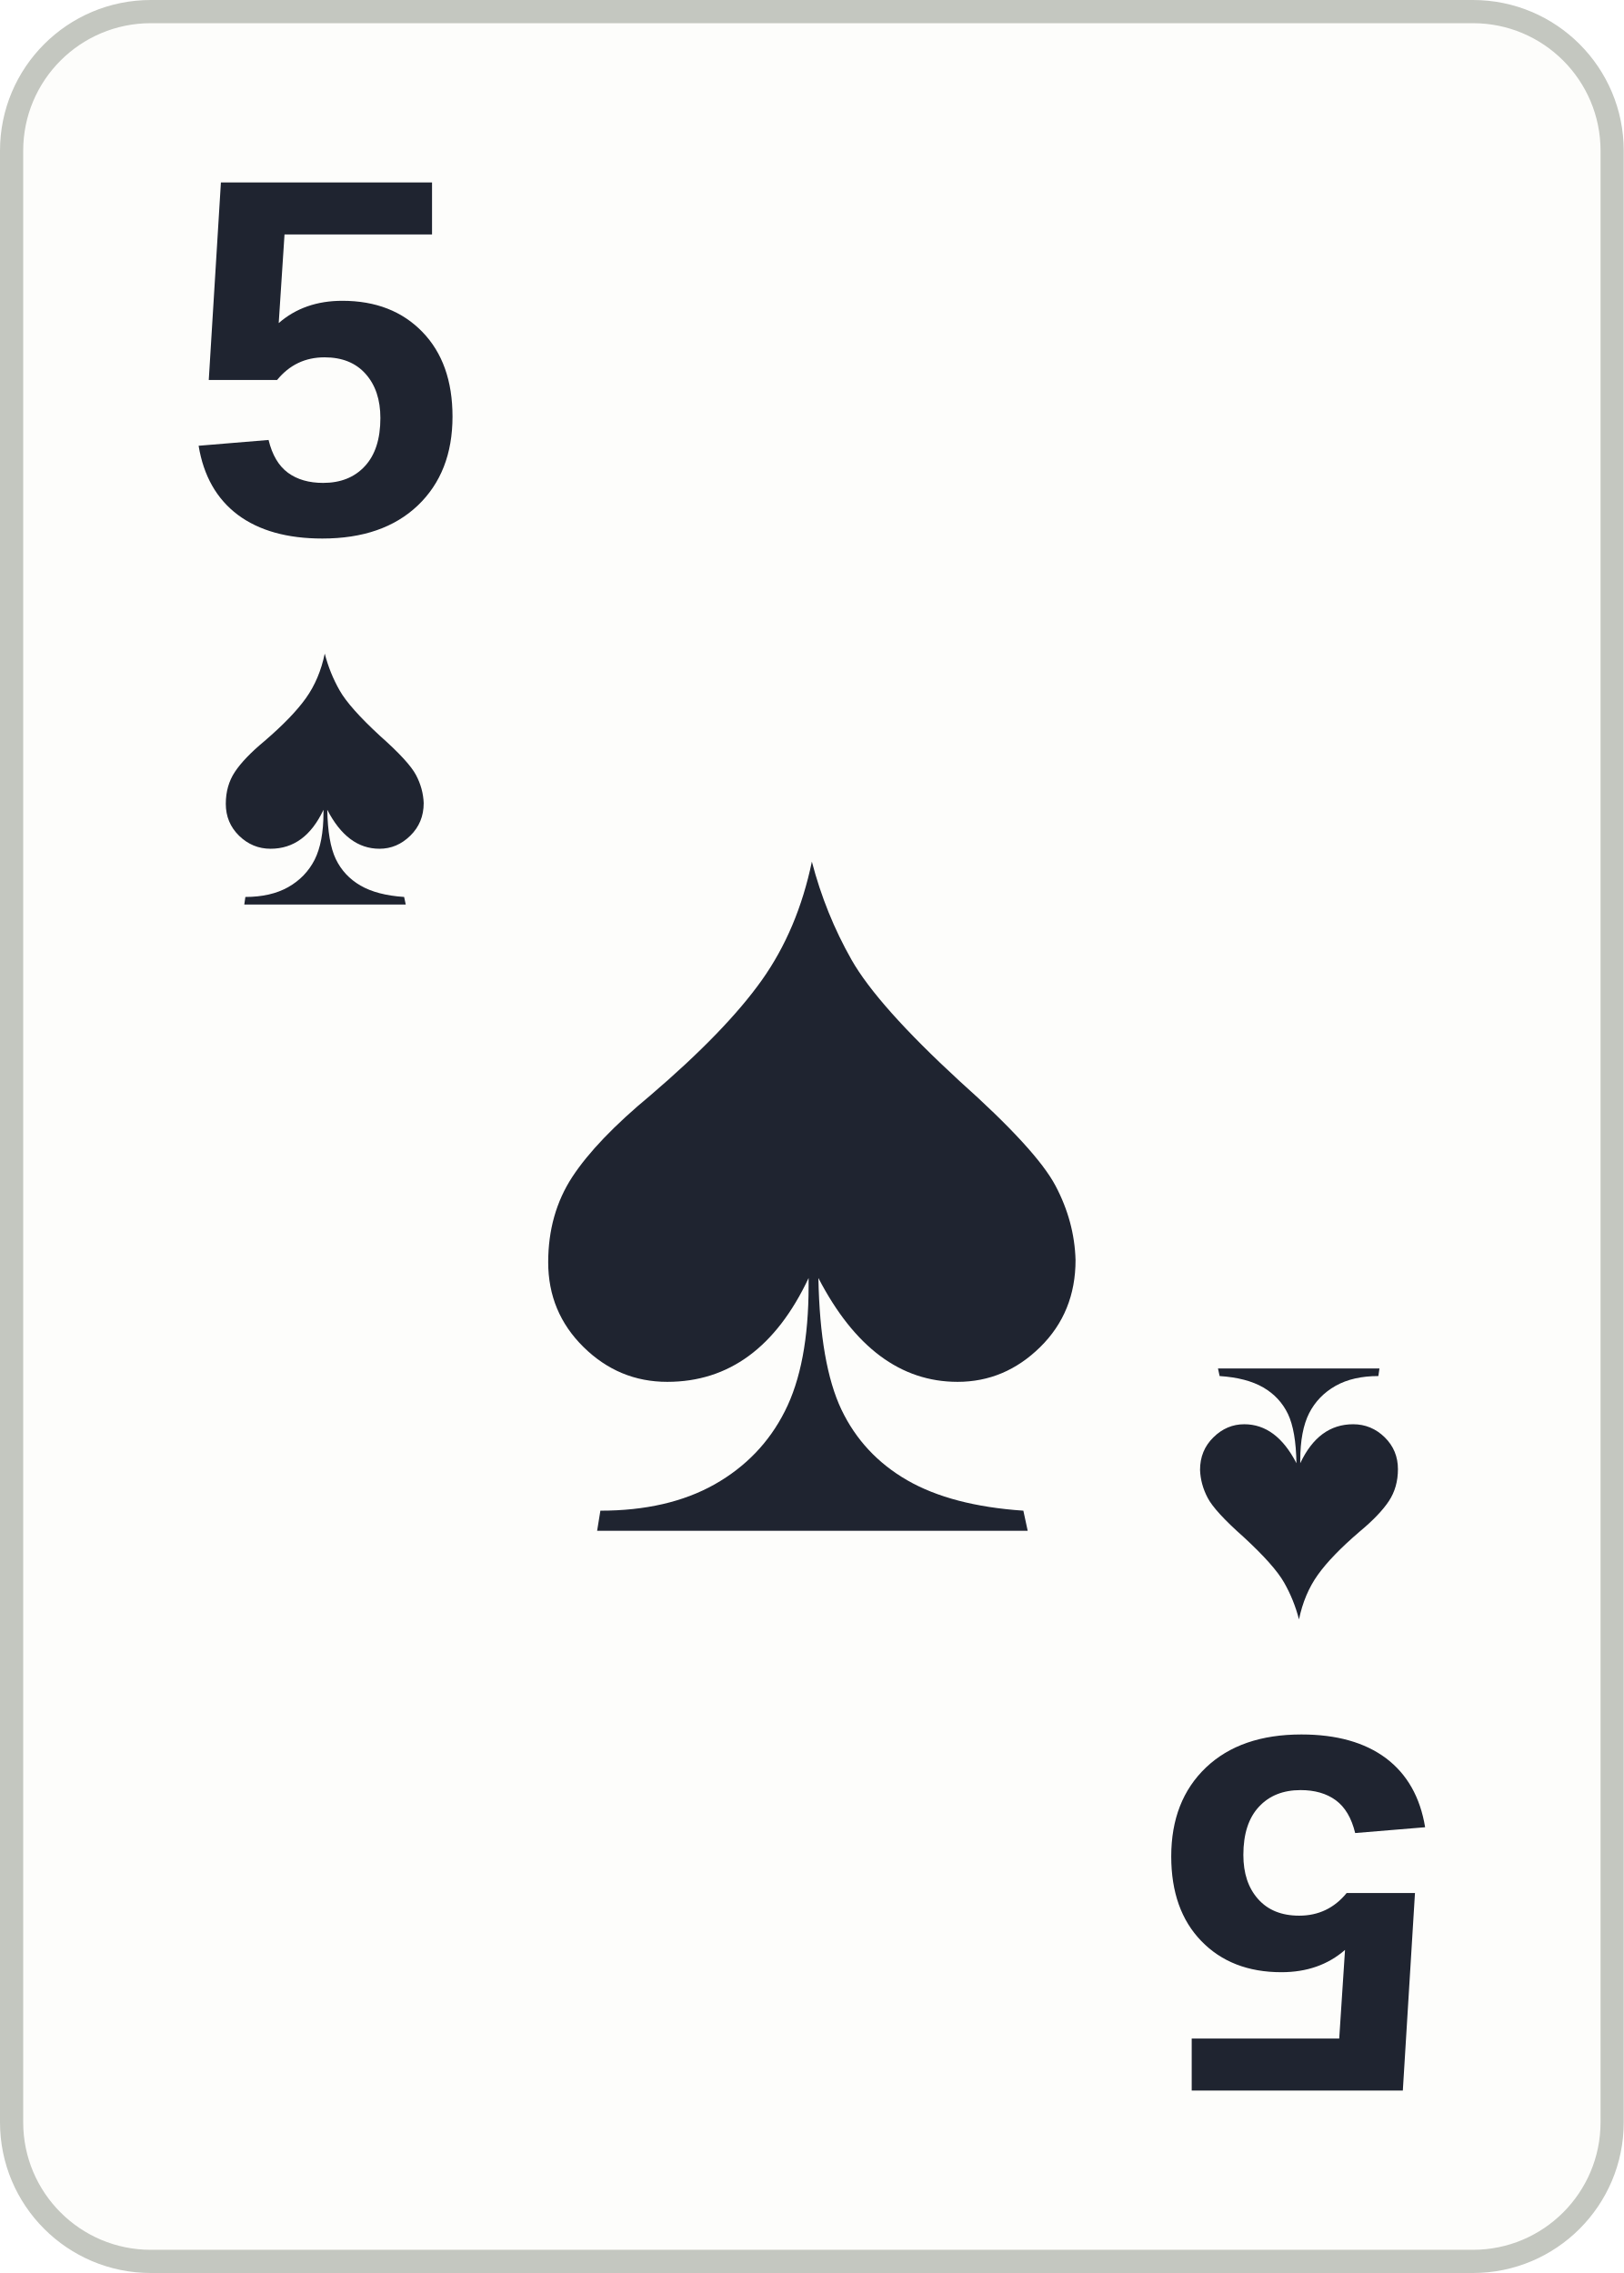
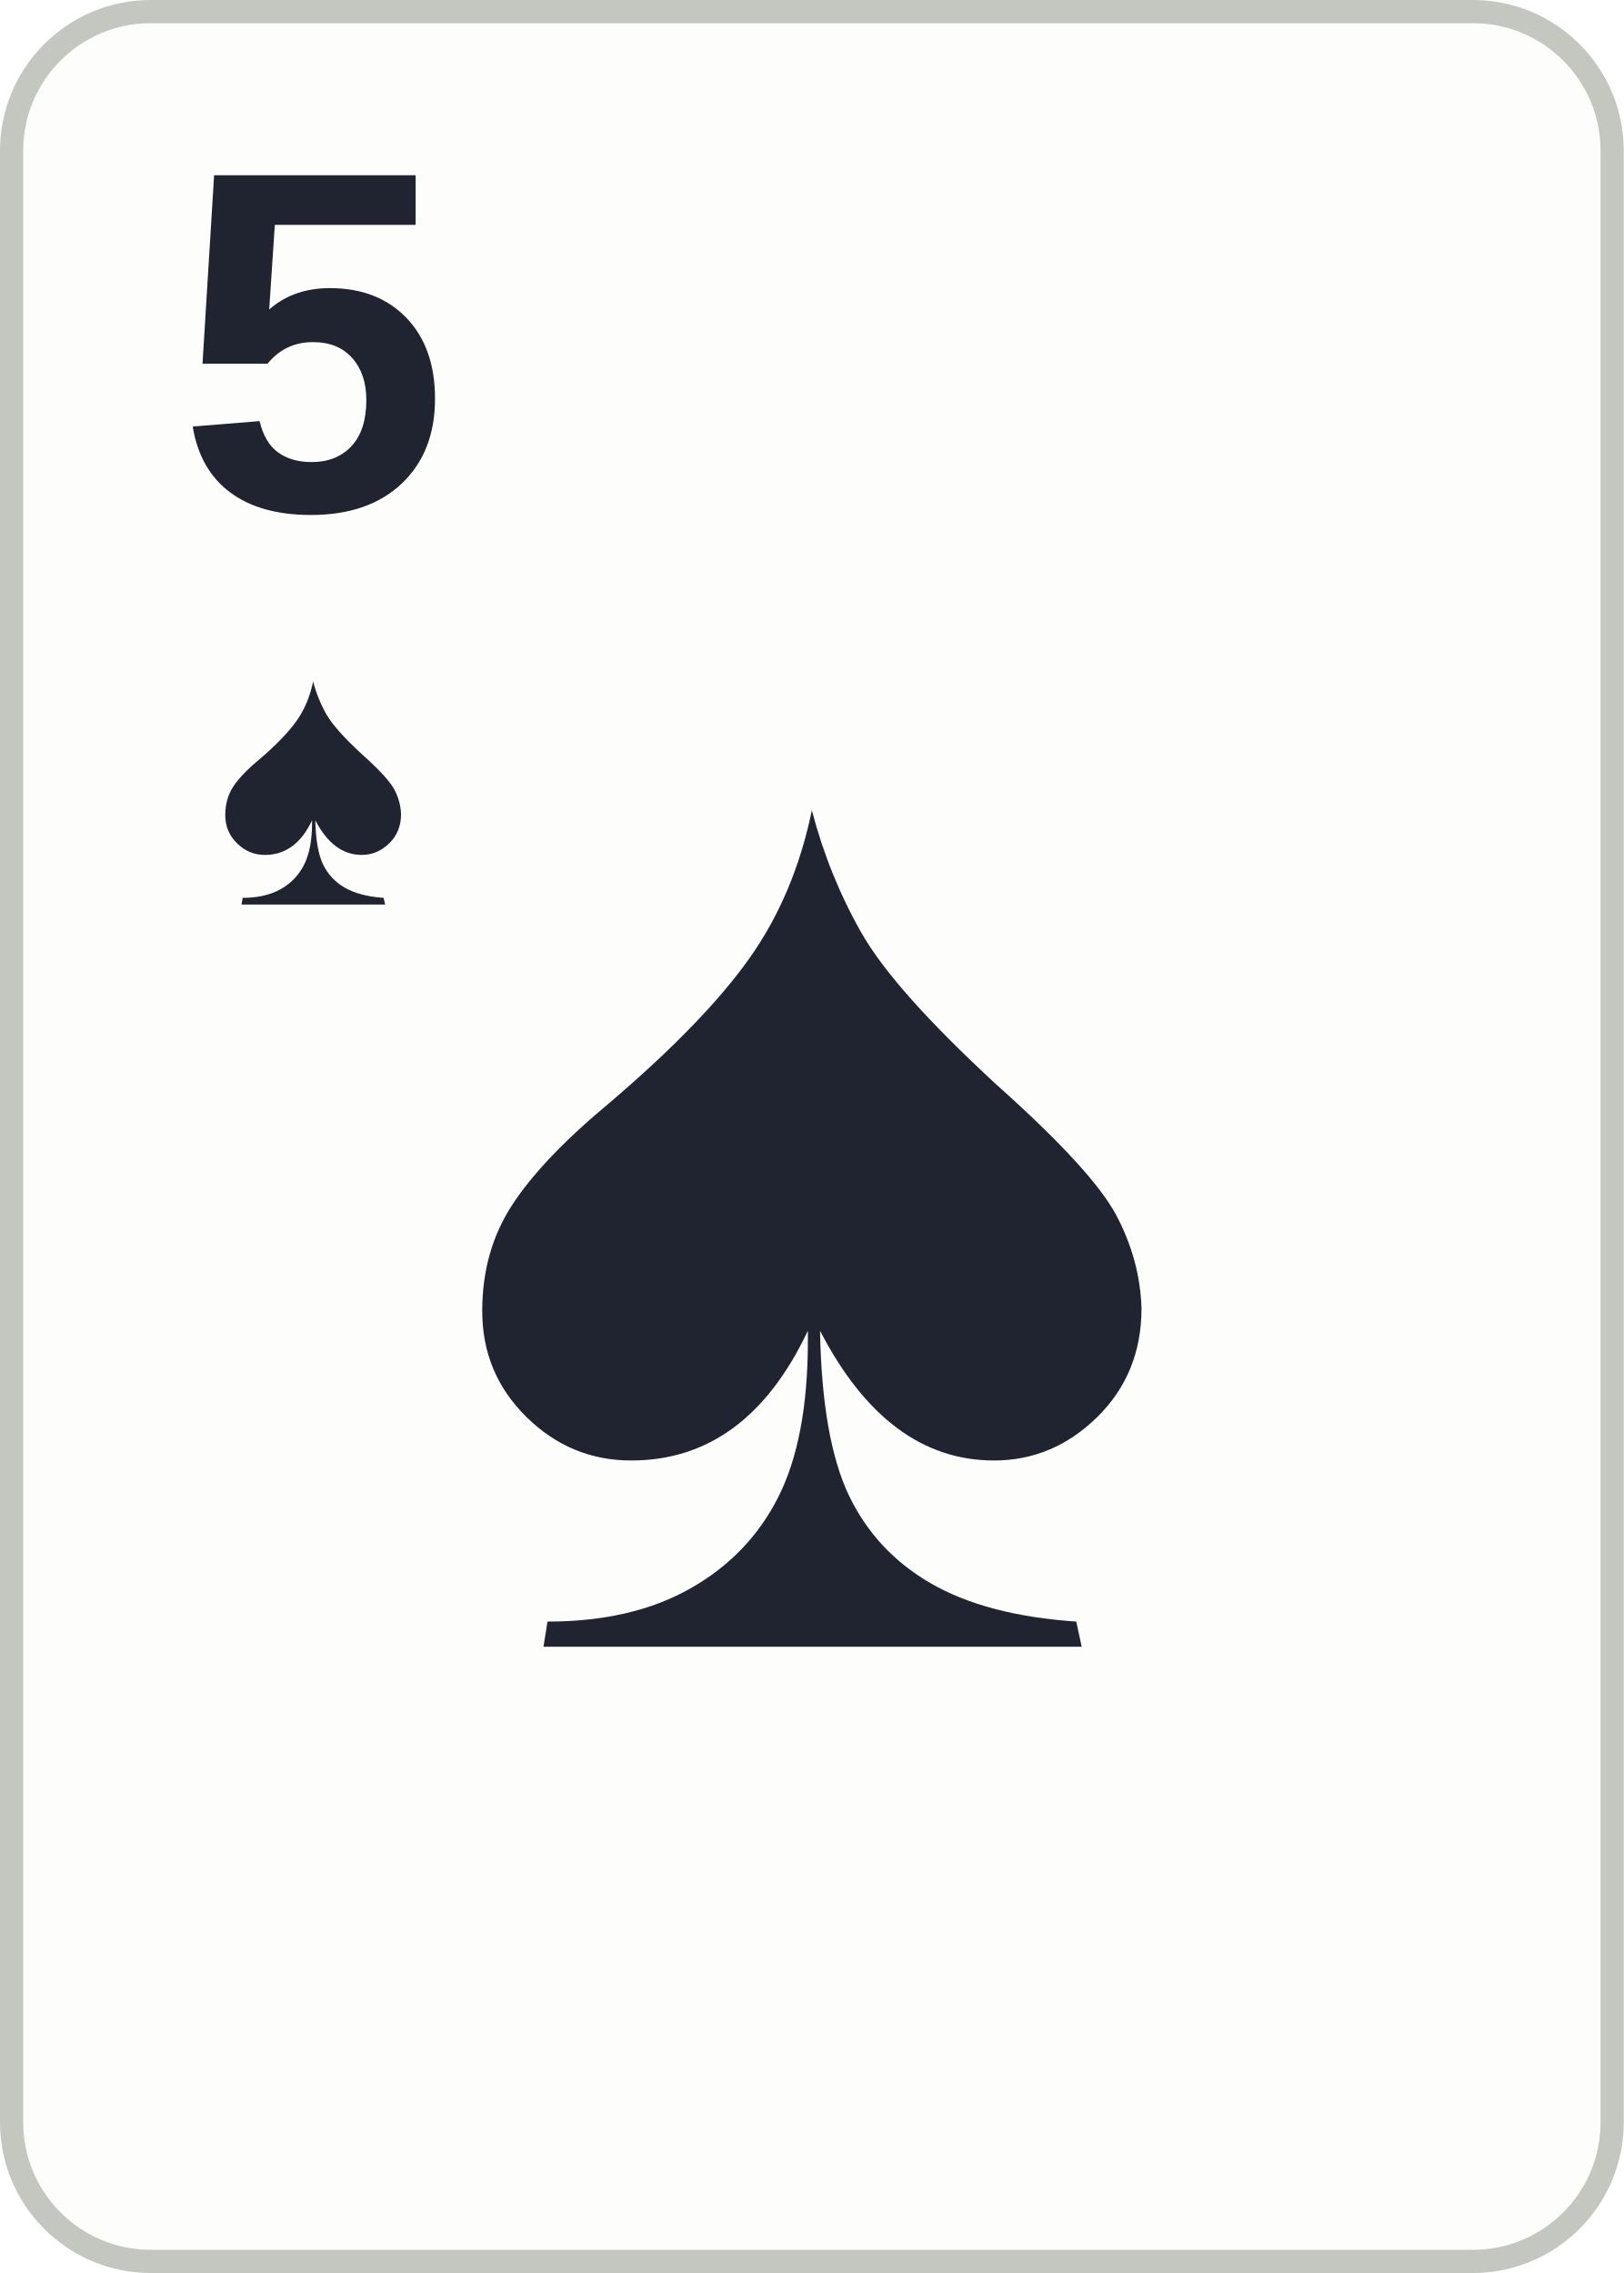
<svg xmlns="http://www.w3.org/2000/svg" viewBox="0 0 140 196">
  <rect x="1" y="1" width="138" height="194" rx="12" fill="#fdfdfb" stroke="#c4c7c0" stroke-width="2" />
  <g font-family="Arial,Helvetica,sans-serif" font-weight="700">
-     <text x="28" y="46" font-size="44" text-anchor="middle" fill="#1f2430">5</text>
-     <text x="28" y="78" font-size="36" text-anchor="middle" fill="#1f2430">♠</text>
-     <g transform="rotate(180 70 98)">
-       <text x="28" y="46" font-size="44" text-anchor="middle" fill="#1f2430">5</text>
-       <text x="28" y="78" font-size="36" text-anchor="middle" fill="#1f2430">♠</text>
-     </g>
-     <text x="70" y="132" font-size="96" text-anchor="middle" fill="#1f2430">♠</text>
+     <text x="27" y="44" font-size="42" text-anchor="middle" fill="#1f2430">5</text>
+     <text x="27" y="78" font-size="32" text-anchor="middle" fill="#1f2430">♠</text>
+     <text x="70" y="142" font-size="120" text-anchor="middle" fill="#1f2430">♠</text>
  </g>
</svg>
